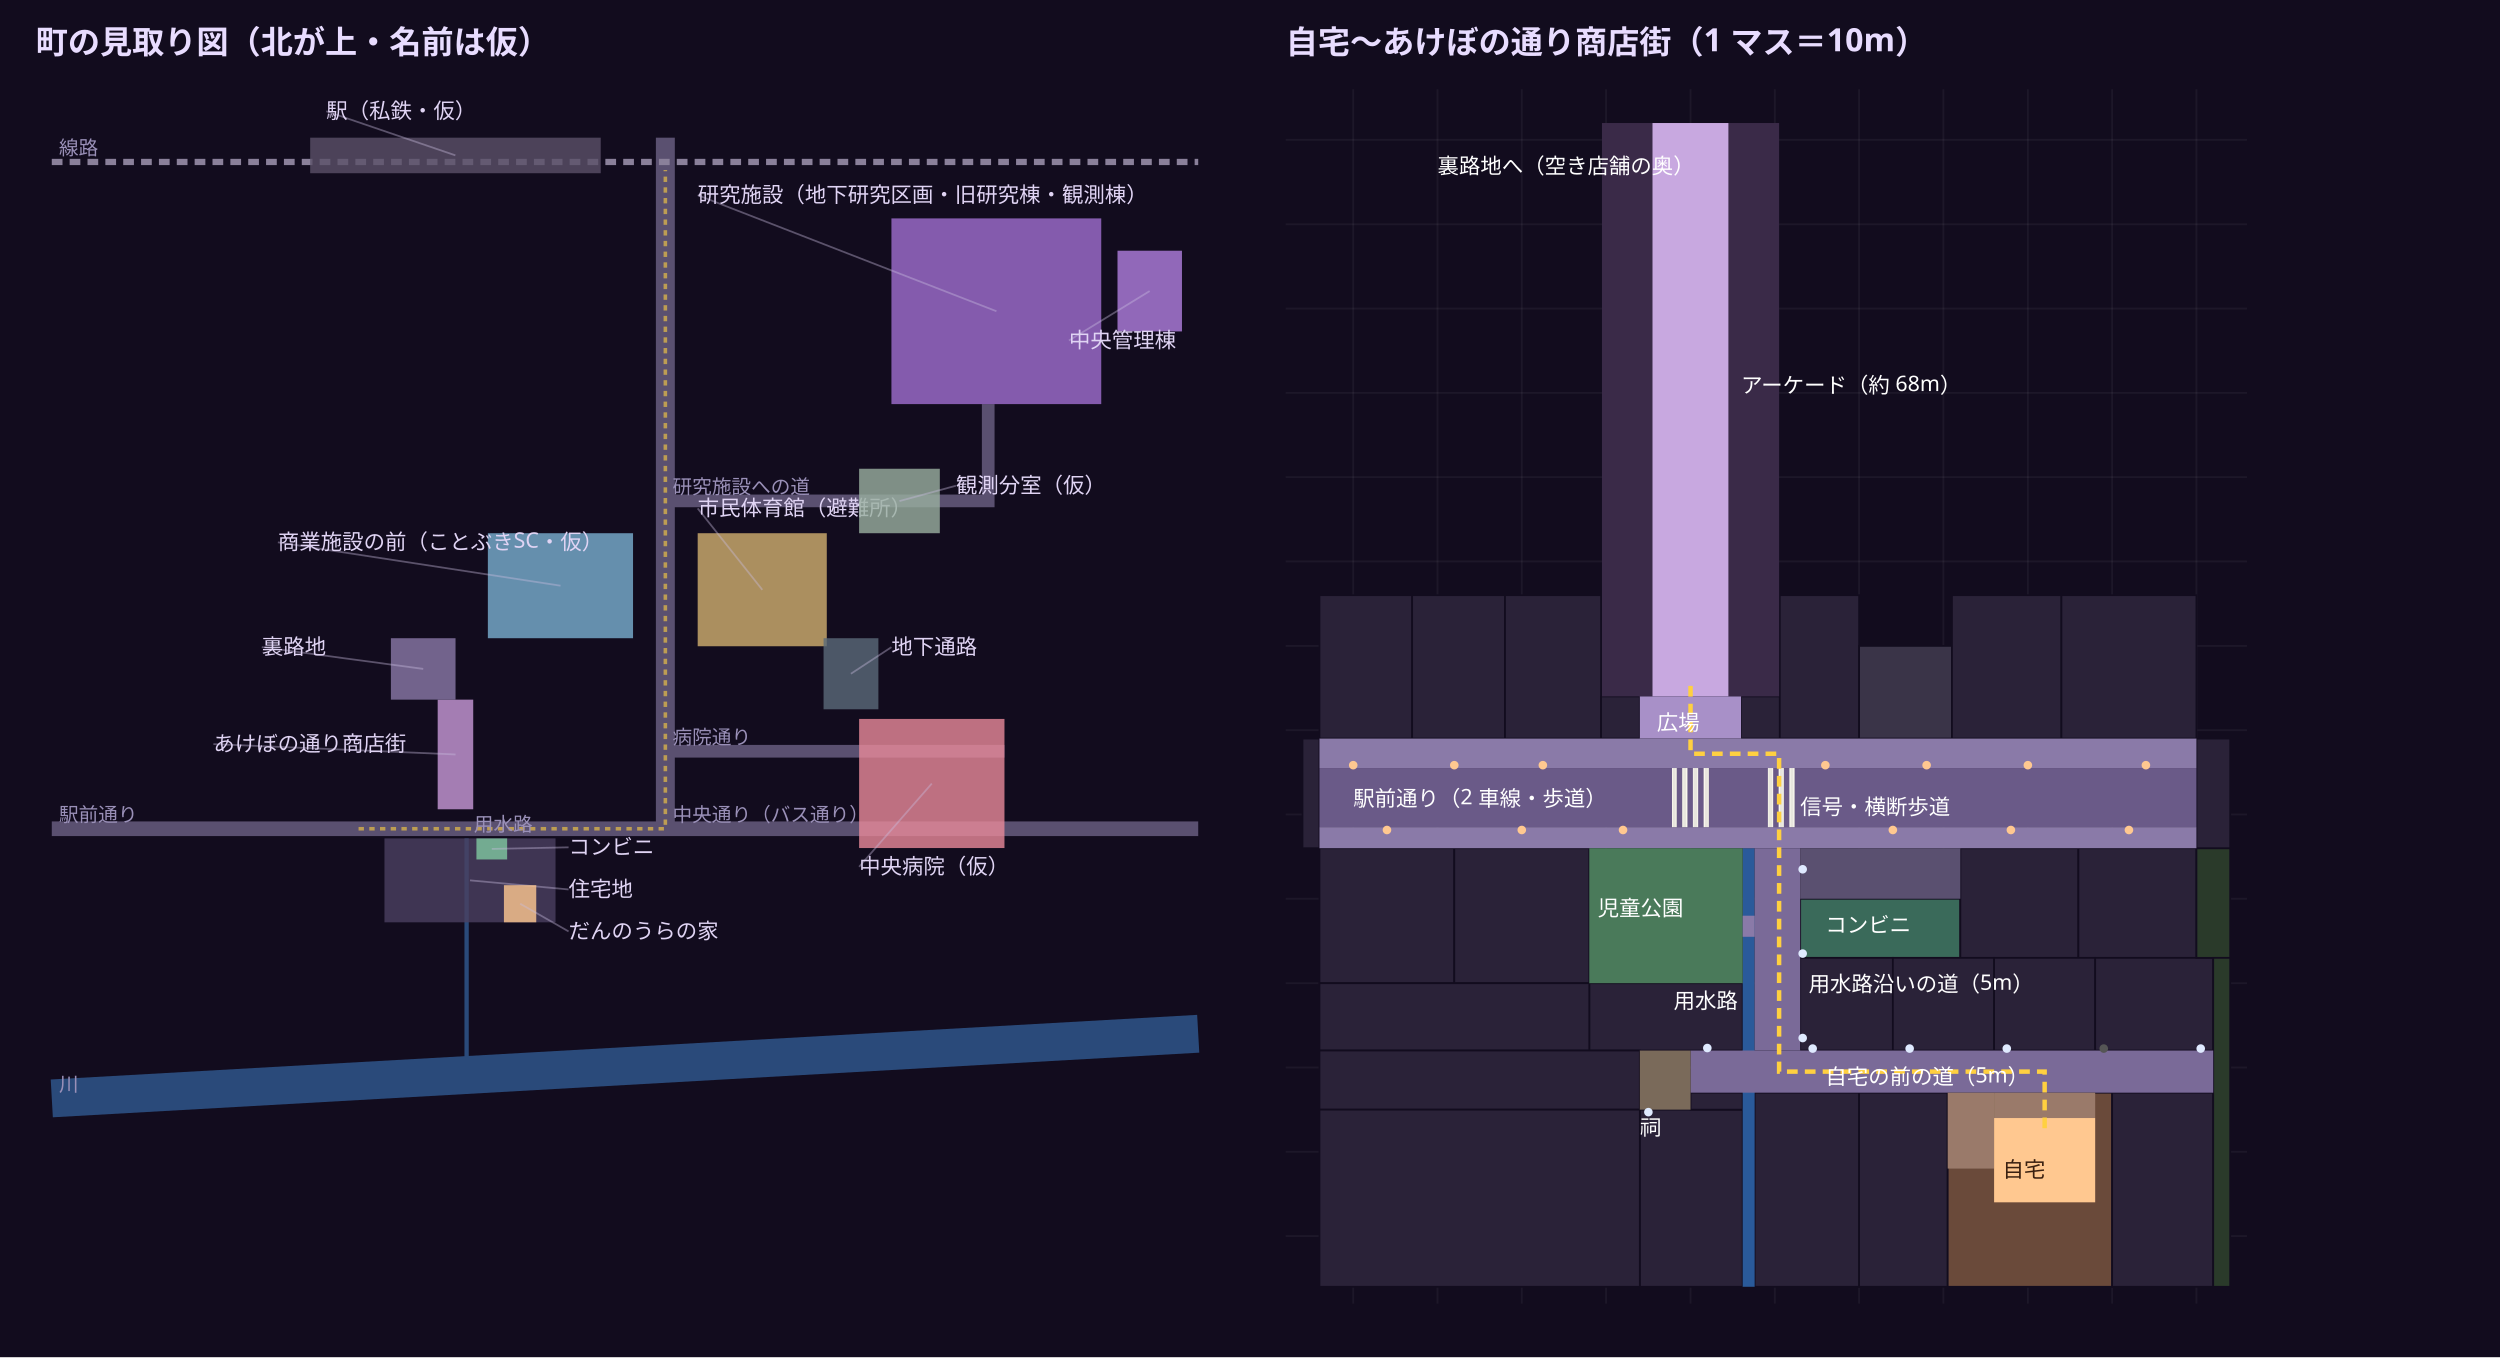
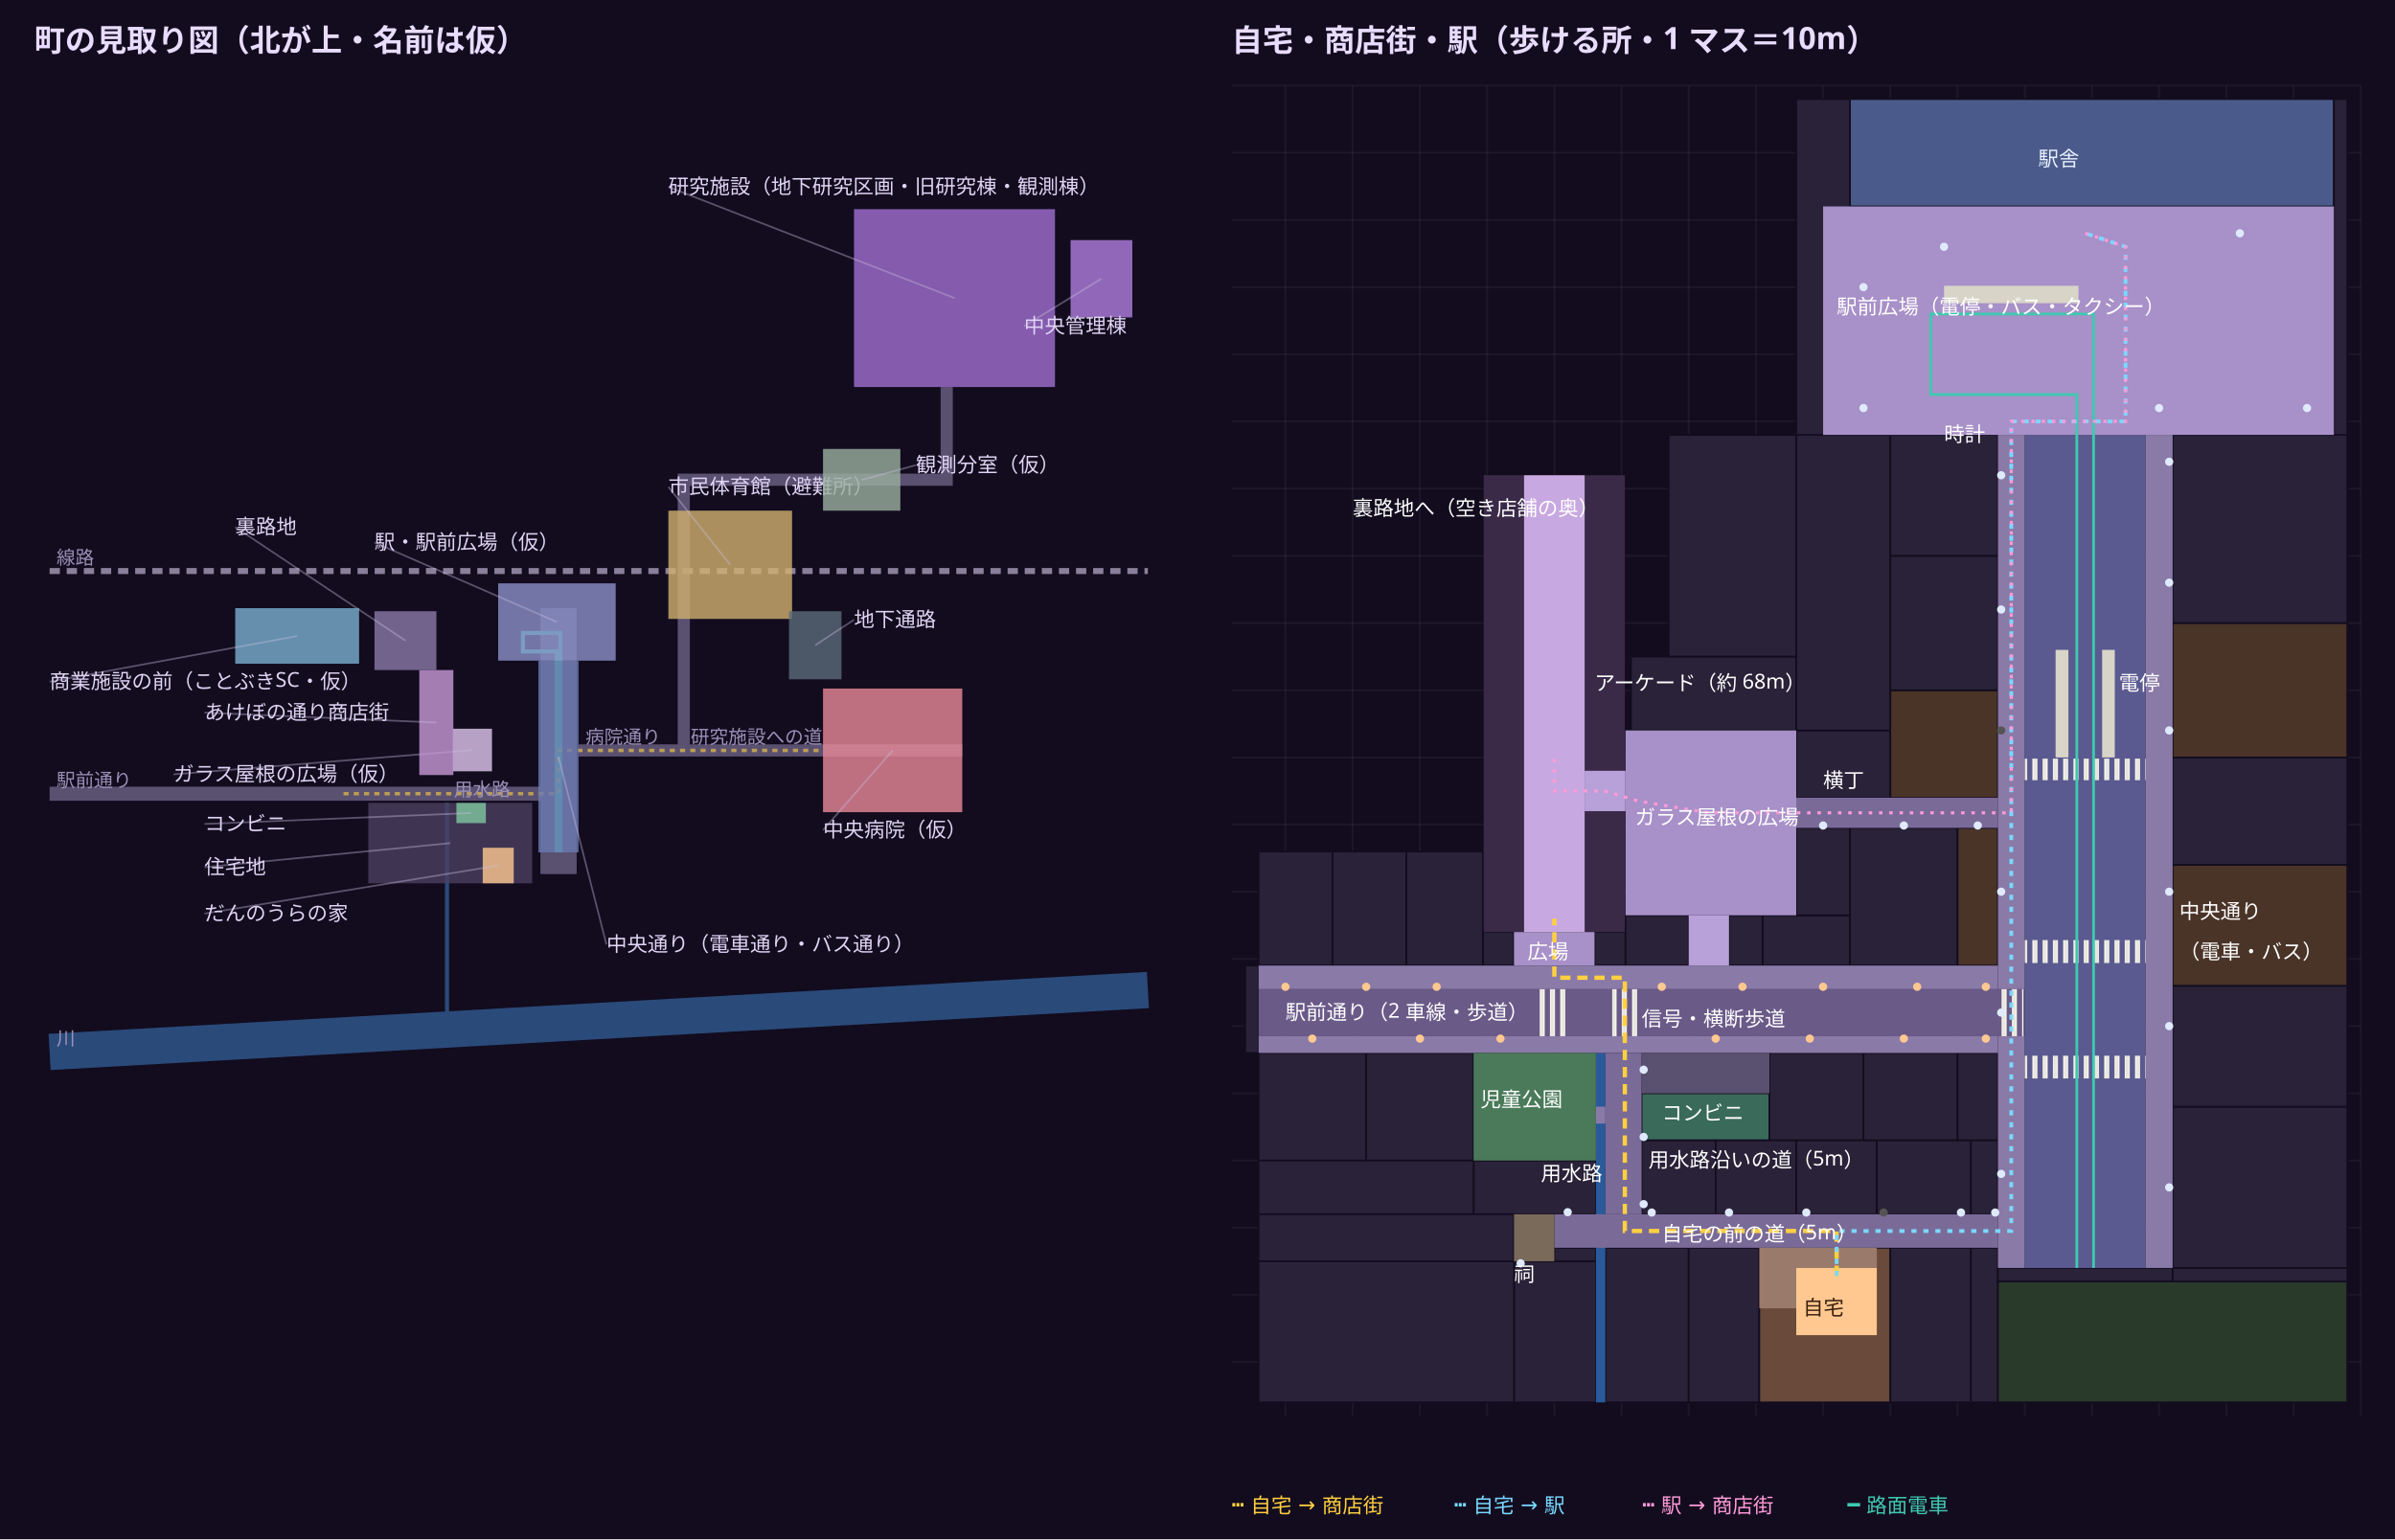
- <svg xmlns="http://www.w3.org/2000/svg" viewBox="0 0 1400 760" width="1400" height="760" font-family="sans-serif">
-   <rect width="1400" height="760" fill="#120c1e" />
+ <svg xmlns="http://www.w3.org/2000/svg" viewBox="0 0 1400 900" width="1400" height="900" font-family="sans-serif">
+   <rect width="1400" height="900" fill="#120c1e" />
  <text x="20" y="30" fill="#e8dcff" font-size="18" font-weight="bold">町の見取り図（北が上・名前は仮）</text>
-   <polyline points="29,464.1 671,464.1" fill="none" stroke="#5a5070" stroke-width="8.2" />
-   <polyline points="372.6,464.1 372.6,77.1" fill="none" stroke="#5a5070" stroke-width="10.6" />
-   <polyline points="372.6,420.7 562.5,420.7" fill="none" stroke="#5a5070" stroke-width="7.1" />
-   <polyline points="372.6,280.5 553.4,280.5 553.4,226.3" fill="none" stroke="#5a5070" stroke-width="7.1" />
-   <polyline points="29,90.7 671,90.7" fill="none" stroke="#8a809a" stroke-width="3.5" stroke-dasharray="6 4" />
+   <polyline points="29,464.1 318.4,464.1" fill="none" stroke="#5a5070" stroke-width="8.2" />
+   <polyline points="326.5,511.1 326.5,355.6" fill="none" stroke="#5a5070" stroke-width="21.2" />
+   <polyline points="338.2,438.8 562.5,438.8" fill="none" stroke="#5a5070" stroke-width="7.1" />
+   <polyline points="399.7,438.8 399.7,280.5 553.4,280.5 553.4,226.3" fill="none" stroke="#5a5070" stroke-width="7.1" />
+   <polyline points="29,333.9 671,333.9" fill="none" stroke="#8a809a" stroke-width="3.5" stroke-dasharray="6 4" />
+   <polyline points="327.6,498.4 327.6,370.1 305.7,370.1 305.7,380.9 325.4,380.9 325.4,498.4" fill="none" stroke="#40c8b0" stroke-width="2.4" />
  <polyline points="261.3,469.5 261.3,601.5" fill="none" stroke="#2a4a7a" stroke-width="2.4" />
  <polyline points="29,615.1 671,578.9" fill="none" stroke="#2a4a7a" stroke-width="21.2" />
-   <polyline points="200.8,464.1 372.6,464.1 372.6,420.7 372.6,330.3 372.6,280.5 372.6,95.2" fill="none" stroke="#ffd040" stroke-opacity=".6" stroke-width="2" stroke-dasharray="3 3" />
-   <rect x="173.7" y="77.1" width="162.7" height="19.9" fill="#5a5068" fill-opacity=".8" />
-   <line x1="255.0" y1="87.0" x2="182.7" y2="62.3" stroke="#c8bce0" stroke-opacity=".4" />
-   <text x="182.7" y="66.3" fill="#e0d4f4" font-size="12">駅（私鉄・仮）</text>
+   <polyline points="200.8,464.1 326.5,464.1 326.5,438.8 399.7,438.8 481.1,438.8" fill="none" stroke="#ffd040" stroke-opacity=".6" stroke-width="2" stroke-dasharray="3 3" />
+   <rect x="291.2" y="341.1" width="68.7" height="45.2" fill="#8a90c8" fill-opacity=".8" />
+   <line x1="325.5" y1="363.7" x2="218.9" y2="317.2" stroke="#c8bce0" stroke-opacity=".4" />
+   <text x="218.9" y="321.2" fill="#e0d4f4" font-size="12">駅・駅前広場（仮）</text>
+   <rect x="314.7" y="386.3" width="23.5" height="112.1" fill="#6a7ab0" fill-opacity=".8" />
+   <line x1="326.4" y1="442.4" x2="354.5" y2="552.3" stroke="#c8bce0" stroke-opacity=".4" />
+   <text x="354.5" y="556.3" fill="#e0d4f4" font-size="12">中央通り（電車通り・バス通り）</text>
+   <rect x="264.7" y="426.1" width="22.9" height="24.9" fill="#e0c8f0" fill-opacity=".8" />
+   <line x1="276.1" y1="438.6" x2="101.4" y2="452.8" stroke="#c8bce0" stroke-opacity=".4" />
+   <text x="101.4" y="456.8" fill="#e0d4f4" font-size="12">ガラス屋根の広場（仮）</text>
  <rect x="245.1" y="391.8" width="19.9" height="61.4" fill="#c89ad8" fill-opacity=".8" />
  <line x1="255.1" y1="422.5" x2="119.5" y2="416.7" stroke="#c8bce0" stroke-opacity=".4" />
  <text x="119.5" y="420.7" fill="#e0d4f4" font-size="12">あけぼの通り商店街</text>
  <rect x="218.9" y="357.4" width="36.2" height="34.4" fill="#8a7aa8" fill-opacity=".8" />
-   <line x1="237.0" y1="374.6" x2="146.6" y2="362.4" stroke="#c8bce0" stroke-opacity=".4" />
-   <text x="146.6" y="366.4" fill="#e0d4f4" font-size="12">裏路地</text>
-   <rect x="273.2" y="298.6" width="81.3" height="58.8" fill="#7ab0d0" fill-opacity=".8" />
-   <line x1="313.9" y1="328.0" x2="155.6" y2="303.7" stroke="#c8bce0" stroke-opacity=".4" />
-   <text x="155.6" y="307.7" fill="#e0d4f4" font-size="12">商業施設の前（ことぶきSC・仮）</text>
+   <line x1="237.0" y1="374.6" x2="137.5" y2="308.2" stroke="#c8bce0" stroke-opacity=".4" />
+   <text x="137.5" y="312.2" fill="#e0d4f4" font-size="12">裏路地</text>
+   <rect x="137.5" y="355.6" width="72.4" height="32.5" fill="#7ab0d0" fill-opacity=".8" />
+   <line x1="173.7" y1="371.9" x2="29" y2="398.6" stroke="#c8bce0" stroke-opacity=".4" />
+   <text x="29" y="402.6" fill="#e0d4f4" font-size="12">商業施設の前（ことぶきSC・仮）</text>
  <rect x="390.7" y="298.6" width="72.3" height="63.3" fill="#d0b070" fill-opacity=".8" />
  <line x1="426.9" y1="330.3" x2="390.7" y2="284.7" stroke="#c8bce0" stroke-opacity=".4" />
  <text x="390.7" y="288.7" fill="#e0d4f4" font-size="12">市民体育館（避難所）</text>
  <rect x="461.2" y="357.4" width="30.7" height="39.8" fill="#5a6a7a" fill-opacity=".8" />
  <line x1="476.5" y1="377.3" x2="499.2" y2="362.4" stroke="#c8bce0" stroke-opacity=".4" />
  <text x="499.2" y="366.4" fill="#e0d4f4" font-size="12">地下通路</text>
  <rect x="481.1" y="402.6" width="81.4" height="72.3" fill="#e88a9a" fill-opacity=".8" />
  <line x1="521.8" y1="438.8" x2="481.1" y2="485.4" stroke="#c8bce0" stroke-opacity=".4" />
  <text x="481.1" y="489.4" fill="#e0d4f4" font-size="12">中央病院（仮）</text>
  <rect x="481.1" y="262.5" width="45.2" height="36.1" fill="#9ab0a0" fill-opacity=".8" />
  <line x1="503.7" y1="280.6" x2="535.3" y2="272" stroke="#c8bce0" stroke-opacity=".4" />
  <text x="535.3" y="276" fill="#e0d4f4" font-size="12">観測分室（仮）</text>
  <rect x="499.2" y="122.3" width="117.5" height="104.0" fill="#a070d0" fill-opacity=".8" />
  <line x1="558.0" y1="174.3" x2="390.7" y2="109.3" stroke="#c8bce0" stroke-opacity=".4" />
  <text x="390.7" y="113.3" fill="#e0d4f4" font-size="12">研究施設（地下研究区画・旧研究棟・観測棟）</text>
  <rect x="625.8" y="140.4" width="36.1" height="45.2" fill="#b080e0" fill-opacity=".8" />
  <line x1="643.8" y1="163.0" x2="598.6" y2="190.7" stroke="#c8bce0" stroke-opacity=".4" />
  <text x="598.6" y="194.7" fill="#e0d4f4" font-size="12">中央管理棟</text>
  <rect x="215.3" y="469.5" width="95.8" height="47.0" fill="#4a4060" fill-opacity=".8" />
-   <line x1="263.2" y1="493.0" x2="318.4" y2="498.1" stroke="#c8bce0" stroke-opacity=".4" />
-   <text x="318.4" y="502.1" fill="#e0d4f4" font-size="12">住宅地</text>
+   <line x1="263.2" y1="493.0" x2="119.5" y2="507.1" stroke="#c8bce0" stroke-opacity=".4" />
+   <text x="119.5" y="511.1" fill="#e0d4f4" font-size="12">住宅地</text>
  <rect x="266.8" y="469.5" width="17.2" height="11.8" fill="#80c8a0" fill-opacity=".8" />
-   <line x1="275.4" y1="475.4" x2="318.4" y2="474.5" stroke="#c8bce0" stroke-opacity=".4" />
-   <text x="318.4" y="478.5" fill="#e0d4f4" font-size="12">コンビニ</text>
+   <line x1="275.4" y1="475.4" x2="119.5" y2="481.8" stroke="#c8bce0" stroke-opacity=".4" />
+   <text x="119.5" y="485.8" fill="#e0d4f4" font-size="12">コンビニ</text>
  <rect x="282.2" y="495.7" width="18.1" height="20.8" fill="#ffc890" fill-opacity=".8" />
-   <line x1="291.3" y1="506.1" x2="318.4" y2="521.6" stroke="#c8bce0" stroke-opacity=".4" />
-   <text x="318.4" y="525.6" fill="#e0d4f4" font-size="12">だんのうらの家</text>
+   <line x1="291.3" y1="506.1" x2="119.5" y2="534.2" stroke="#c8bce0" stroke-opacity=".4" />
+   <text x="119.5" y="538.2" fill="#e0d4f4" font-size="12">だんのうらの家</text>
  <text x="33" y="460.1" fill="#9a90b8" font-size="11">駅前通り</text>
-   <text x="376.6" y="460.1" fill="#9a90b8" font-size="11">中央通り（バス通り）</text>
-   <text x="376.6" y="416.7" fill="#9a90b8" font-size="11">病院通り</text>
-   <text x="376.6" y="276.5" fill="#9a90b8" font-size="11">研究施設への道</text>
-   <text x="33" y="86.7" fill="#9a90b8" font-size="11">線路</text>
+   <text x="342.2" y="434.8" fill="#9a90b8" font-size="11">病院通り</text>
+   <text x="403.7" y="434.8" fill="#9a90b8" font-size="11">研究施設への道</text>
+   <text x="33" y="329.9" fill="#9a90b8" font-size="11">線路</text>
  <text x="265.3" y="465.5" fill="#9a90b8" font-size="11">用水路</text>
  <text x="33" y="611.1" fill="#9a90b8" font-size="11">川</text>
-   <text x="720" y="30" fill="#e8dcff" font-size="18" font-weight="bold">自宅〜あけぼの通り商店街（1 マス＝10m）</text>
-   <line x1="757.8" y1="50" x2="757.8" y2="730" stroke="#ffffff" stroke-opacity=".05" />
-   <line x1="805" y1="50" x2="805" y2="730" stroke="#ffffff" stroke-opacity=".05" />
-   <line x1="852.2" y1="50" x2="852.2" y2="730" stroke="#ffffff" stroke-opacity=".05" />
-   <line x1="899.4" y1="50" x2="899.4" y2="730" stroke="#ffffff" stroke-opacity=".05" />
-   <line x1="946.7" y1="50" x2="946.7" y2="730" stroke="#ffffff" stroke-opacity=".05" />
-   <line x1="993.9" y1="50" x2="993.9" y2="730" stroke="#ffffff" stroke-opacity=".05" />
-   <line x1="1041.1" y1="50" x2="1041.1" y2="730" stroke="#ffffff" stroke-opacity=".05" />
-   <line x1="1088.3" y1="50" x2="1088.3" y2="730" stroke="#ffffff" stroke-opacity=".05" />
-   <line x1="1135.6" y1="50" x2="1135.6" y2="730" stroke="#ffffff" stroke-opacity=".05" />
-   <line x1="1182.8" y1="50" x2="1182.8" y2="730" stroke="#ffffff" stroke-opacity=".05" />
-   <line x1="1230" y1="50" x2="1230" y2="730" stroke="#ffffff" stroke-opacity=".05" />
-   <line x1="720" y1="78.3" x2="1258.3" y2="78.3" stroke="#ffffff" stroke-opacity=".05" />
-   <line x1="720" y1="125.6" x2="1258.3" y2="125.6" stroke="#ffffff" stroke-opacity=".05" />
-   <line x1="720" y1="172.8" x2="1258.3" y2="172.8" stroke="#ffffff" stroke-opacity=".05" />
-   <line x1="720" y1="220" x2="1258.3" y2="220" stroke="#ffffff" stroke-opacity=".05" />
-   <line x1="720" y1="267.2" x2="1258.3" y2="267.2" stroke="#ffffff" stroke-opacity=".05" />
-   <line x1="720" y1="314.4" x2="1258.3" y2="314.4" stroke="#ffffff" stroke-opacity=".05" />
-   <line x1="720" y1="361.7" x2="1258.3" y2="361.7" stroke="#ffffff" stroke-opacity=".05" />
-   <line x1="720" y1="408.9" x2="1258.3" y2="408.9" stroke="#ffffff" stroke-opacity=".05" />
-   <line x1="720" y1="456.1" x2="1258.3" y2="456.1" stroke="#ffffff" stroke-opacity=".05" />
-   <line x1="720" y1="503.3" x2="1258.3" y2="503.3" stroke="#ffffff" stroke-opacity=".05" />
-   <line x1="720" y1="550.6" x2="1258.3" y2="550.6" stroke="#ffffff" stroke-opacity=".05" />
-   <line x1="720" y1="597.8" x2="1258.3" y2="597.8" stroke="#ffffff" stroke-opacity=".05" />
-   <line x1="720" y1="645" x2="1258.3" y2="645" stroke="#ffffff" stroke-opacity=".05" />
-   <line x1="720" y1="692.2" x2="1258.3" y2="692.2" stroke="#ffffff" stroke-opacity=".05" />
-   <rect x="738.9" y="333.3" width="51.9" height="80.3" fill="#2a2238" stroke="#120c1e" stroke-width="1" />
-   <rect x="790.8" y="333.3" width="52.0" height="80.3" fill="#2a2238" stroke="#120c1e" stroke-width="1" />
-   <rect x="842.8" y="333.3" width="53.8" height="80.3" fill="#2a2238" stroke="#120c1e" stroke-width="1" />
-   <rect x="896.6" y="390" width="21.7" height="23.6" fill="#2a2238" stroke="#120c1e" stroke-width="1" />
-   <rect x="975" y="390" width="21.7" height="23.6" fill="#2a2238" stroke="#120c1e" stroke-width="1" />
-   <rect x="996.7" y="333.3" width="44.4" height="80.3" fill="#2a2238" stroke="#120c1e" stroke-width="1" />
-   <rect x="1041.1" y="361.7" width="52.0" height="51.9" fill="#3a3448" stroke="#120c1e" stroke-width="1" />
-   <rect x="1093.1" y="333.3" width="61.3" height="80.3" fill="#2a2238" stroke="#120c1e" stroke-width="1" />
-   <rect x="1154.4" y="333.3" width="75.6" height="80.3" fill="#2a2238" stroke="#120c1e" stroke-width="1" />
-   <rect x="738.9" y="475" width="75.5" height="75.6" fill="#2a2238" stroke="#120c1e" stroke-width="1" />
-   <rect x="814.4" y="475" width="75.6" height="75.6" fill="#2a2238" stroke="#120c1e" stroke-width="1" />
-   <rect x="1008.1" y="503.3" width="89.7" height="33.1" fill="#3a6a5a" stroke="#120c1e" stroke-width="1" />
-   <rect x="1097.8" y="475" width="66.1" height="61.4" fill="#2a2238" stroke="#120c1e" stroke-width="1" />
-   <rect x="1163.9" y="475" width="66.1" height="61.4" fill="#2a2238" stroke="#120c1e" stroke-width="1" />
-   <rect x="1008.1" y="536.4" width="51.9" height="51.9" fill="#2a2238" stroke="#120c1e" stroke-width="1" />
-   <rect x="1060" y="536.4" width="56.7" height="51.9" fill="#2a2238" stroke="#120c1e" stroke-width="1" />
-   <rect x="1116.7" y="536.4" width="56.6" height="51.9" fill="#2a2238" stroke="#120c1e" stroke-width="1" />
-   <rect x="1173.3" y="536.4" width="66.1" height="51.9" fill="#2a2238" stroke="#120c1e" stroke-width="1" />
-   <rect x="982.6" y="611.9" width="58.5" height="108.7" fill="#2a2238" stroke="#120c1e" stroke-width="1" />
-   <rect x="1041.1" y="611.9" width="49.6" height="108.7" fill="#2a2238" stroke="#120c1e" stroke-width="1" />
-   <rect x="1090.7" y="611.9" width="92.1" height="108.7" fill="#6a4a3a" stroke="#120c1e" stroke-width="1" />
-   <rect x="1182.8" y="611.9" width="56.6" height="108.7" fill="#2a2238" stroke="#120c1e" stroke-width="1" />
-   <rect x="890" y="550.6" width="85.9" height="37.7" fill="#2a2238" stroke="#120c1e" stroke-width="1" />
-   <rect x="918.3" y="621.4" width="57.6" height="99.2" fill="#2a2238" stroke="#120c1e" stroke-width="1" />
-   <rect x="738.9" y="550.6" width="151.1" height="37.7" fill="#2a2238" stroke="#120c1e" stroke-width="1" />
-   <rect x="738.9" y="588.3" width="179.4" height="33.1" fill="#2a2238" stroke="#120c1e" stroke-width="1" />
-   <rect x="738.9" y="621.4" width="179.4" height="99.2" fill="#2a2238" stroke="#120c1e" stroke-width="1" />
-   <rect x="946.7" y="611.9" width="29.2" height="9.5" fill="#2a2238" stroke="#120c1e" stroke-width="1" />
-   <rect x="1230" y="475" width="18.9" height="61.4" fill="#2a3a2a" stroke="#120c1e" stroke-width="1" />
-   <rect x="1239.4" y="536.4" width="9.5" height="184.2" fill="#2a3a2a" stroke="#120c1e" stroke-width="1" />
-   <rect x="729.4" y="413.6" width="9.5" height="61.4" fill="#2a2238" stroke="#120c1e" stroke-width="1" />
-   <rect x="1230" y="413.6" width="18.9" height="61.4" fill="#2a2238" stroke="#120c1e" stroke-width="1" />
-   <rect x="897.1" y="68.9" width="99.2" height="321.1" fill="#3a2a48" />
-   <rect x="925.4" y="68.9" width="42.5" height="321.1" fill="#c8a8e0" />
-   <rect x="975.9" y="475" width="6.7" height="245.6" fill="#2a5a9a" />
-   <rect x="918.3" y="390" width="56.7" height="23.6" fill="#a890c8" />
-   <rect x="738.9" y="413.6" width="491.1" height="16.5" fill="#8a7aa8" />
-   <rect x="738.9" y="430.1" width="491.1" height="33.1" fill="#6a5a88" />
-   <rect x="738.9" y="463.2" width="491.1" height="11.8" fill="#8a7aa8" />
-   <rect x="982.6" y="475" width="25.5" height="113.3" fill="#7a6a98" />
-   <rect x="946.7" y="588.3" width="292.7" height="23.6" fill="#7a6a98" />
-   <rect x="918.3" y="588.3" width="28.4" height="33.1" fill="#7a6a5a" />
-   <rect x="1008.1" y="475" width="89.7" height="28.3" fill="#5a5070" />
-   <rect x="890" y="475" width="85.9" height="75.6" fill="#4a7a5a" />
-   <rect x="975.9" y="512.8" width="6.7" height="11.8" fill="#8a7aa8" />
-   <rect x="1116.7" y="611.9" width="56.6" height="14.2" fill="#9a7a6a" />
-   <rect x="1090.7" y="611.9" width="26.0" height="42.5" fill="#9a7a6a" />
-   <rect x="1116.7" y="626.1" width="56.6" height="47.2" fill="#ffc890" />
-   <rect x="987.3" y="430.1" width="17.9" height="33.1" fill="url(#zebra)" />
-   <rect x="936.3" y="430.1" width="20.8" height="33.1" fill="url(#zebra)" />
-   <circle cx="757.8" cy="428.5" r="2.4" fill="#ffc890" />
-   <circle cx="814.4" cy="428.5" r="2.4" fill="#ffc890" />
-   <circle cx="864" cy="428.5" r="2.4" fill="#ffc890" />
-   <circle cx="1022.2" cy="428.5" r="2.4" fill="#ffc890" />
-   <circle cx="1078.9" cy="428.5" r="2.4" fill="#ffc890" />
-   <circle cx="1135.6" cy="428.5" r="2.4" fill="#ffc890" />
-   <circle cx="1201.7" cy="428.5" r="2.4" fill="#ffc890" />
-   <circle cx="776.7" cy="464.8" r="2.4" fill="#ffc890" />
-   <circle cx="852.2" cy="464.8" r="2.4" fill="#ffc890" />
-   <circle cx="908.9" cy="464.8" r="2.4" fill="#ffc890" />
-   <circle cx="1060" cy="464.8" r="2.4" fill="#ffc890" />
-   <circle cx="1126.1" cy="464.8" r="2.4" fill="#ffc890" />
-   <circle cx="1192.2" cy="464.8" r="2.4" fill="#ffc890" />
-   <circle cx="1009.5" cy="486.8" r="2.4" fill="#dfeaff" />
-   <circle cx="1009.5" cy="534" r="2.4" fill="#dfeaff" />
-   <circle cx="1009.5" cy="581.3" r="2.4" fill="#dfeaff" />
-   <circle cx="1015.1" cy="587.2" r="2.4" fill="#dfeaff" />
-   <circle cx="1069.4" cy="587.2" r="2.4" fill="#dfeaff" />
-   <circle cx="1123.8" cy="587.2" r="2.4" fill="#dfeaff" />
-   <circle cx="1178.1" cy="587.2" r="2.4" fill="#555" />
-   <circle cx="1232.4" cy="587.2" r="2.4" fill="#dfeaff" />
-   <circle cx="956.1" cy="586.9" r="2.4" fill="#dfeaff" />
-   <circle cx="923.1" cy="622.8" r="2.4" fill="#dfeaff" />
-   <polyline points="1145,631.8 1145,619.5 1145,600.1 996.3,600.1 996.3,469.3 996.3,422.1 946.7,422.1 946.7,380.6" fill="none" stroke="#ffd040" stroke-width="2.5" stroke-dasharray="6 4" />
-   <text x="975" y="220" fill="#ffffff" font-size="12">アーケード（約 68m）</text>
-   <text x="927.8" y="408.9" fill="#ffffff" font-size="12">広場</text>
-   <text x="757.8" y="451.4" fill="#ffffff" font-size="12">駅前通り（2 車線・歩道）</text>
-   <text x="1008.1" y="456.1" fill="#ffffff" font-size="12">信号・横断歩道</text>
-   <text x="1022.2" y="522.2" fill="#ffffff" font-size="12">コンビニ</text>
-   <text x="894.7" y="512.8" fill="#ffffff" font-size="12">児童公園</text>
-   <text x="937.2" y="564.7" fill="#ffffff" font-size="12">用水路</text>
-   <text x="918.3" y="635.6" fill="#ffffff" font-size="12">祠</text>
-   <text x="1121.4" y="659.2" fill="#3a2010" font-size="12">自宅</text>
-   <text x="1022.2" y="607.2" fill="#ffffff" font-size="12">自宅の前の道（5m）</text>
-   <text x="1012.8" y="555.3" fill="#ffffff" font-size="12">用水路沿いの道（5m）</text>
-   <text x="805" y="97.2" fill="#ffffff" font-size="12">裏路地へ（空き店舗の奥）</text>
+   <text x="720" y="30" fill="#e8dcff" font-size="18" font-weight="bold">自宅・商店街・駅（歩ける所・1 マス＝10m）</text>
+   <line x1="751.4" y1="50" x2="751.4" y2="827.9" stroke="#ffffff" stroke-opacity=".05" />
+   <line x1="790.7" y1="50" x2="790.7" y2="827.9" stroke="#ffffff" stroke-opacity=".05" />
+   <line x1="830" y1="50" x2="830" y2="827.9" stroke="#ffffff" stroke-opacity=".05" />
+   <line x1="869.3" y1="50" x2="869.3" y2="827.9" stroke="#ffffff" stroke-opacity=".05" />
+   <line x1="908.6" y1="50" x2="908.6" y2="827.9" stroke="#ffffff" stroke-opacity=".05" />
+   <line x1="947.9" y1="50" x2="947.9" y2="827.9" stroke="#ffffff" stroke-opacity=".05" />
+   <line x1="987.1" y1="50" x2="987.1" y2="827.9" stroke="#ffffff" stroke-opacity=".05" />
+   <line x1="1026.4" y1="50" x2="1026.4" y2="827.9" stroke="#ffffff" stroke-opacity=".05" />
+   <line x1="1065.7" y1="50" x2="1065.7" y2="827.9" stroke="#ffffff" stroke-opacity=".05" />
+   <line x1="1105" y1="50" x2="1105" y2="827.9" stroke="#ffffff" stroke-opacity=".05" />
+   <line x1="1144.3" y1="50" x2="1144.3" y2="827.9" stroke="#ffffff" stroke-opacity=".05" />
+   <line x1="1183.6" y1="50" x2="1183.6" y2="827.9" stroke="#ffffff" stroke-opacity=".05" />
+   <line x1="1222.9" y1="50" x2="1222.9" y2="827.9" stroke="#ffffff" stroke-opacity=".05" />
+   <line x1="1262.1" y1="50" x2="1262.1" y2="827.9" stroke="#ffffff" stroke-opacity=".05" />
+   <line x1="1301.4" y1="50" x2="1301.4" y2="827.9" stroke="#ffffff" stroke-opacity=".05" />
+   <line x1="1340.7" y1="50" x2="1340.7" y2="827.9" stroke="#ffffff" stroke-opacity=".05" />
+   <line x1="1380" y1="50" x2="1380" y2="827.9" stroke="#ffffff" stroke-opacity=".05" />
+   <line x1="720" y1="50" x2="1380" y2="50" stroke="#ffffff" stroke-opacity=".05" />
+   <line x1="720" y1="89.3" x2="1380" y2="89.3" stroke="#ffffff" stroke-opacity=".05" />
+   <line x1="720" y1="128.6" x2="1380" y2="128.6" stroke="#ffffff" stroke-opacity=".05" />
+   <line x1="720" y1="167.9" x2="1380" y2="167.9" stroke="#ffffff" stroke-opacity=".05" />
+   <line x1="720" y1="207.1" x2="1380" y2="207.1" stroke="#ffffff" stroke-opacity=".05" />
+   <line x1="720" y1="246.4" x2="1380" y2="246.4" stroke="#ffffff" stroke-opacity=".05" />
+   <line x1="720" y1="285.7" x2="1380" y2="285.7" stroke="#ffffff" stroke-opacity=".05" />
+   <line x1="720" y1="325" x2="1380" y2="325" stroke="#ffffff" stroke-opacity=".05" />
+   <line x1="720" y1="364.3" x2="1380" y2="364.3" stroke="#ffffff" stroke-opacity=".05" />
+   <line x1="720" y1="403.6" x2="1380" y2="403.6" stroke="#ffffff" stroke-opacity=".05" />
+   <line x1="720" y1="442.9" x2="1380" y2="442.9" stroke="#ffffff" stroke-opacity=".05" />
+   <line x1="720" y1="482.1" x2="1380" y2="482.1" stroke="#ffffff" stroke-opacity=".05" />
+   <line x1="720" y1="521.4" x2="1380" y2="521.4" stroke="#ffffff" stroke-opacity=".05" />
+   <line x1="720" y1="560.7" x2="1380" y2="560.7" stroke="#ffffff" stroke-opacity=".05" />
+   <line x1="720" y1="600" x2="1380" y2="600" stroke="#ffffff" stroke-opacity=".05" />
+   <line x1="720" y1="639.3" x2="1380" y2="639.3" stroke="#ffffff" stroke-opacity=".05" />
+   <line x1="720" y1="678.6" x2="1380" y2="678.6" stroke="#ffffff" stroke-opacity=".05" />
+   <line x1="720" y1="717.9" x2="1380" y2="717.9" stroke="#ffffff" stroke-opacity=".05" />
+   <line x1="720" y1="757.1" x2="1380" y2="757.1" stroke="#ffffff" stroke-opacity=".05" />
+   <line x1="720" y1="796.4" x2="1380" y2="796.4" stroke="#ffffff" stroke-opacity=".05" />
+   <rect x="735.7" y="497.9" width="43.2" height="66.7" fill="#2a2238" stroke="#120c1e" stroke-width="1" />
+   <rect x="778.9" y="497.9" width="43.2" height="66.7" fill="#2a2238" stroke="#120c1e" stroke-width="1" />
+   <rect x="822.1" y="497.9" width="44.8" height="66.7" fill="#2a2238" stroke="#120c1e" stroke-width="1" />
+   <rect x="866.9" y="545" width="18.1" height="19.6" fill="#2a2238" stroke="#120c1e" stroke-width="1" />
+   <rect x="932.1" y="545" width="18.1" height="19.6" fill="#2a2238" stroke="#120c1e" stroke-width="1" />
+   <rect x="950.2" y="535.2" width="36.9" height="29.4" fill="#2a2238" stroke="#120c1e" stroke-width="1" />
+   <rect x="1010.7" y="535.2" width="19.7" height="29.4" fill="#2a2238" stroke="#120c1e" stroke-width="1" />
+   <rect x="1030.4" y="535.2" width="51.0" height="29.4" fill="#2a2238" stroke="#120c1e" stroke-width="1" />
+   <rect x="1050" y="484.1" width="31.4" height="51.1" fill="#2a2238" stroke="#120c1e" stroke-width="1" />
+   <rect x="1081.4" y="484.1" width="62.9" height="80.5" fill="#2a2238" stroke="#120c1e" stroke-width="1" />
+   <rect x="1144.3" y="484.1" width="23.6" height="80.5" fill="#4a3428" stroke="#120c1e" stroke-width="1" />
+   <rect x="953.4" y="383.9" width="96.6" height="43.2" fill="#2a2238" stroke="#120c1e" stroke-width="1" />
+   <rect x="1050" y="427.1" width="55.0" height="39.3" fill="#2a2238" stroke="#120c1e" stroke-width="1" />
+   <rect x="1050" y="254.3" width="55.0" height="172.8" fill="#2a2238" stroke="#120c1e" stroke-width="1" />
+   <rect x="975.4" y="254.3" width="74.6" height="129.6" fill="#2a2238" stroke="#120c1e" stroke-width="1" />
+   <rect x="1105" y="403.6" width="62.9" height="62.8" fill="#4a3428" stroke="#120c1e" stroke-width="1" />
+   <rect x="1105" y="325" width="62.9" height="78.6" fill="#2a2238" stroke="#120c1e" stroke-width="1" />
+   <rect x="1105" y="254.3" width="62.9" height="70.7" fill="#2a2238" stroke="#120c1e" stroke-width="1" />
+   <rect x="1270" y="647.1" width="102.1" height="94.3" fill="#2a2238" stroke="#120c1e" stroke-width="1" />
+   <rect x="1270" y="576.4" width="102.1" height="70.7" fill="#2a2238" stroke="#120c1e" stroke-width="1" />
+   <rect x="1270" y="505.7" width="102.1" height="70.7" fill="#4a3428" stroke="#120c1e" stroke-width="1" />
+   <rect x="1270" y="442.9" width="102.1" height="62.8" fill="#2a2238" stroke="#120c1e" stroke-width="1" />
+   <rect x="1270" y="364.3" width="102.1" height="78.6" fill="#4a3428" stroke="#120c1e" stroke-width="1" />
+   <rect x="1270" y="254.3" width="102.1" height="110.0" fill="#2a2238" stroke="#120c1e" stroke-width="1" />
+   <rect x="1081.4" y="57.9" width="282.9" height="62.8" fill="#4a5a8a" stroke="#120c1e" stroke-width="1" />
+   <rect x="1050" y="57.9" width="31.4" height="196.4" fill="#2a2238" stroke="#120c1e" stroke-width="1" />
+   <rect x="1364.3" y="57.9" width="7.8" height="196.4" fill="#2a2238" stroke="#120c1e" stroke-width="1" />
+   <rect x="735.7" y="615.7" width="62.9" height="62.9" fill="#2a2238" stroke="#120c1e" stroke-width="1" />
+   <rect x="798.6" y="615.7" width="62.8" height="62.9" fill="#2a2238" stroke="#120c1e" stroke-width="1" />
+   <rect x="959.6" y="639.3" width="74.7" height="27.5" fill="#3a6a5a" stroke="#120c1e" stroke-width="1" />
+   <rect x="1034.3" y="615.7" width="55.0" height="51.1" fill="#2a2238" stroke="#120c1e" stroke-width="1" />
+   <rect x="1089.3" y="615.7" width="55.0" height="51.1" fill="#2a2238" stroke="#120c1e" stroke-width="1" />
+   <rect x="1144.3" y="615.7" width="23.6" height="51.1" fill="#2a2238" stroke="#120c1e" stroke-width="1" />
+   <rect x="959.6" y="666.8" width="43.3" height="43.2" fill="#2a2238" stroke="#120c1e" stroke-width="1" />
+   <rect x="1002.9" y="666.8" width="47.1" height="43.2" fill="#2a2238" stroke="#120c1e" stroke-width="1" />
+   <rect x="1050" y="666.8" width="47.1" height="43.2" fill="#2a2238" stroke="#120c1e" stroke-width="1" />
+   <rect x="1097.1" y="666.8" width="55.0" height="43.2" fill="#2a2238" stroke="#120c1e" stroke-width="1" />
+   <rect x="938.4" y="729.6" width="48.7" height="90.4" fill="#2a2238" stroke="#120c1e" stroke-width="1" />
+   <rect x="987.1" y="729.6" width="41.3" height="90.4" fill="#2a2238" stroke="#120c1e" stroke-width="1" />
+   <rect x="1028.4" y="729.6" width="76.6" height="90.4" fill="#6a4a3a" stroke="#120c1e" stroke-width="1" />
+   <rect x="1105" y="729.6" width="47.1" height="90.4" fill="#2a2238" stroke="#120c1e" stroke-width="1" />
+   <rect x="861.4" y="678.6" width="71.5" height="31.4" fill="#2a2238" stroke="#120c1e" stroke-width="1" />
+   <rect x="885" y="737.5" width="47.9" height="82.5" fill="#2a2238" stroke="#120c1e" stroke-width="1" />
+   <rect x="735.7" y="678.6" width="125.7" height="31.4" fill="#2a2238" stroke="#120c1e" stroke-width="1" />
+   <rect x="735.7" y="710" width="149.3" height="27.5" fill="#2a2238" stroke="#120c1e" stroke-width="1" />
+   <rect x="735.7" y="737.5" width="149.3" height="82.5" fill="#2a2238" stroke="#120c1e" stroke-width="1" />
+   <rect x="908.6" y="729.6" width="24.3" height="7.9" fill="#2a2238" stroke="#120c1e" stroke-width="1" />
+   <rect x="1152.1" y="666.8" width="15.8" height="43.2" fill="#2a2238" stroke="#120c1e" stroke-width="1" />
+   <rect x="1152.1" y="729.6" width="15.8" height="90.4" fill="#2a2238" stroke="#120c1e" stroke-width="1" />
+   <rect x="727.9" y="564.6" width="7.8" height="51.1" fill="#2a2238" stroke="#120c1e" stroke-width="1" />
+   <rect x="1167.9" y="741.4" width="102.1" height="7.9" fill="#2a2238" stroke="#120c1e" stroke-width="1" />
+   <rect x="1167.9" y="749.3" width="204.2" height="70.7" fill="#2a3a2a" stroke="#120c1e" stroke-width="1" />
+   <rect x="1270" y="741.4" width="102.1" height="7.9" fill="#2a2238" stroke="#120c1e" stroke-width="1" />
+   <rect x="867.3" y="277.9" width="82.5" height="267.1" fill="#3a2a48" />
+   <rect x="890.9" y="277.9" width="35.4" height="267.1" fill="#c8a8e0" />
+   <rect x="932.9" y="615.7" width="5.5" height="204.3" fill="#2a5a9a" />
+   <rect x="885" y="545" width="47.1" height="19.6" fill="#a890c8" />
+   <rect x="735.7" y="564.6" width="432.2" height="13.8" fill="#8a7aa8" />
+   <rect x="735.7" y="578.4" width="447.9" height="27.5" fill="#6a5a88" />
+   <rect x="735.7" y="605.9" width="432.2" height="9.8" fill="#8a7aa8" />
+   <rect x="938.4" y="615.7" width="21.2" height="94.3" fill="#7a6a98" />
+   <rect x="908.6" y="710" width="259.3" height="19.6" fill="#7a6a98" />
+   <rect x="885" y="710" width="23.6" height="27.5" fill="#7a6a5a" />
+   <rect x="959.6" y="615.7" width="74.7" height="23.6" fill="#5a5070" />
+   <rect x="861.4" y="615.7" width="71.5" height="62.9" fill="#4a7a5a" />
+   <rect x="932.9" y="647.1" width="5.5" height="9.9" fill="#8a7aa8" />
+   <rect x="1050" y="729.6" width="47.1" height="11.8" fill="#9a7a6a" />
+   <rect x="1028.4" y="729.6" width="21.6" height="35.4" fill="#9a7a6a" />
+   <rect x="926.3" y="450.7" width="23.9" height="23.6" fill="#b8a0d8" />
+   <rect x="950.2" y="427.1" width="99.8" height="108.1" fill="#a890c8" />
+   <rect x="987.1" y="535.2" width="23.6" height="29.4" fill="#b8a0d8" />
+   <rect x="1050" y="466.4" width="117.9" height="17.7" fill="#7a6a98" />
+   <rect x="1167.9" y="254.3" width="15.7" height="324.1" fill="#8a7aa8" />
+   <rect x="1167.9" y="605.9" width="15.7" height="135.5" fill="#8a7aa8" />
+   <rect x="1183.6" y="254.3" width="70.7" height="487.1" fill="#5a5a90" />
+   <rect x="1254.3" y="254.3" width="15.7" height="487.1" fill="#8a7aa8" />
+   <rect x="1065.7" y="120.7" width="298.6" height="133.6" fill="#a890c8" />
+   <rect x="1050" y="741.4" width="47.1" height="39.3" fill="#ffc890" />
+   <rect x="942.4" y="578.4" width="14.9" height="27.5" fill="url(#zebra)" />
+   <rect x="899.9" y="578.4" width="17.3" height="27.5" fill="url(#zebra)" />
+   <rect x="1168.6" y="578.4" width="14.2" height="27.5" fill="url(#zebra)" />
+   <rect x="1183.6" y="549.7" width="70.7" height="13.4" fill="url(#zebra)" />
+   <rect x="1183.6" y="617.3" width="70.7" height="13.3" fill="url(#zebra)" />
+   <rect x="1183.6" y="443.6" width="70.7" height="12.6" fill="url(#zebra)" />
+   <circle cx="751.4" cy="577" r="2.4" fill="#ffc890" />
+   <circle cx="798.6" cy="577" r="2.4" fill="#ffc890" />
+   <circle cx="839.8" cy="577" r="2.4" fill="#ffc890" />
+   <circle cx="971.4" cy="577" r="2.4" fill="#ffc890" />
+   <circle cx="1018.6" cy="577" r="2.4" fill="#ffc890" />
+   <circle cx="1065.7" cy="577" r="2.4" fill="#ffc890" />
+   <circle cx="1120.7" cy="577" r="2.4" fill="#ffc890" />
+   <circle cx="1160.8" cy="577" r="2.4" fill="#ffc890" />
+   <circle cx="767.1" cy="607.3" r="2.4" fill="#ffc890" />
+   <circle cx="830" cy="607.3" r="2.4" fill="#ffc890" />
+   <circle cx="877.1" cy="607.3" r="2.4" fill="#ffc890" />
+   <circle cx="1002.9" cy="607.3" r="2.4" fill="#ffc890" />
+   <circle cx="1057.9" cy="607.3" r="2.4" fill="#ffc890" />
+   <circle cx="1112.9" cy="607.3" r="2.4" fill="#ffc890" />
+   <circle cx="1160.8" cy="607.3" r="2.4" fill="#ffc890" />
+   <circle cx="1065.7" cy="482.7" r="2.4" fill="#dfeaff" />
+   <circle cx="1112.9" cy="482.7" r="2.4" fill="#dfeaff" />
+   <circle cx="1156.1" cy="482.7" r="2.4" fill="#dfeaff" />
+   <circle cx="960.8" cy="625.5" r="2.4" fill="#dfeaff" />
+   <circle cx="960.8" cy="664.8" r="2.4" fill="#dfeaff" />
+   <circle cx="960.8" cy="704.1" r="2.4" fill="#dfeaff" />
+   <circle cx="965.5" cy="709" r="2.4" fill="#dfeaff" />
+   <circle cx="1010.7" cy="709" r="2.4" fill="#dfeaff" />
+   <circle cx="1055.9" cy="709" r="2.4" fill="#dfeaff" />
+   <circle cx="1101.1" cy="709" r="2.4" fill="#555" />
+   <circle cx="1146.3" cy="709" r="2.4" fill="#dfeaff" />
+   <circle cx="1166.3" cy="709" r="2.4" fill="#dfeaff" />
+   <circle cx="916.4" cy="708.8" r="2.4" fill="#dfeaff" />
+   <circle cx="888.9" cy="738.7" r="2.4" fill="#dfeaff" />
+   <circle cx="1169.8" cy="686.4" r="2.4" fill="#dfeaff" />
+   <circle cx="1169.8" cy="592.1" r="2.4" fill="#dfeaff" />
+   <circle cx="1169.8" cy="521.4" r="2.4" fill="#dfeaff" />
+   <circle cx="1169.8" cy="427.1" r="2.4" fill="#555" />
+   <circle cx="1169.8" cy="356.4" r="2.4" fill="#dfeaff" />
+   <circle cx="1169.8" cy="277.9" r="2.4" fill="#dfeaff" />
+   <circle cx="1268" cy="694.3" r="2.4" fill="#dfeaff" />
+   <circle cx="1268" cy="600" r="2.4" fill="#dfeaff" />
+   <circle cx="1268" cy="521.4" r="2.4" fill="#dfeaff" />
+   <circle cx="1268" cy="427.1" r="2.4" fill="#dfeaff" />
+   <circle cx="1268" cy="340.7" r="2.4" fill="#dfeaff" />
+   <circle cx="1268" cy="270" r="2.4" fill="#dfeaff" />
+   <circle cx="1089.3" cy="238.6" r="2.4" fill="#dfeaff" />
+   <circle cx="1136.4" cy="144.3" r="2.4" fill="#dfeaff" />
+   <circle cx="1262.1" cy="238.6" r="2.4" fill="#dfeaff" />
+   <circle cx="1309.3" cy="136.4" r="2.4" fill="#dfeaff" />
+   <circle cx="1348.6" cy="238.6" r="2.4" fill="#dfeaff" />
+   <circle cx="1089.3" cy="167.9" r="2.4" fill="#dfeaff" />
+   <polyline points="1223.8,741.4 1223.8,183.6 1128.6,183.6 1128.6,230.7 1214,230.7 1214,741.4" fill="none" stroke="#40c8b0" stroke-width="1.6" />
+   <rect x="1201.6" y="380" width="7.5" height="62.9" fill="#d8d4c8" />
+   <rect x="1228.8" y="380" width="7.4" height="62.9" fill="#d8d4c8" />
+   <rect x="1136.4" y="167.1" width="78.6" height="10.2" fill="#d8d4c8" />
+   <polyline points="1073.6,746.1 1073.6,735.9 1073.6,719.8 949.8,719.8 949.8,611 949.8,571.7 908.6,571.7 908.6,537.1" fill="none" stroke="#ffd040" stroke-width="2.5" stroke-dasharray="6 4" />
+   <polyline points="1073.6,746.1 1073.6,735.9 1073.6,719.8 1175.7,719.8 1175.7,611 1175.7,571.7 1175.7,246.4 1242.5,246.4 1242.5,144.3 1218.9,136.4" fill="none" stroke="#7ad8ff" stroke-width="2.2" stroke-dasharray="3 4" />
+   <polyline points="1218.9,136.4 1242.5,144.3 1242.5,246.4 1175.7,246.4 1175.7,475.3 1053.9,475.3 998.9,475.3 957.7,468.4 938,462.5 908.6,462.5 908.6,442.9" fill="none" stroke="#ff9ad8" stroke-width="1.8" stroke-dasharray="2 4" />
+   <text x="932.1" y="403.6" fill="#ffffff" font-size="12">アーケード（約 68m）</text>
+   <text x="892.9" y="560.7" fill="#ffffff" font-size="12">広場</text>
+   <text x="751.4" y="596.1" fill="#ffffff" font-size="12">駅前通り（2 車線・歩道）</text>
+   <text x="959.6" y="600" fill="#ffffff" font-size="12">信号・横断歩道</text>
+   <text x="971.4" y="655" fill="#ffffff" font-size="12">コンビニ</text>
+   <text x="865.4" y="647.1" fill="#ffffff" font-size="12">児童公園</text>
+   <text x="900.7" y="690.4" fill="#ffffff" font-size="12">用水路</text>
+   <text x="885" y="749.3" fill="#ffffff" font-size="12">祠</text>
+   <text x="1053.9" y="768.9" fill="#3a2010" font-size="12">自宅</text>
+   <text x="971.4" y="725.7" fill="#ffffff" font-size="12">自宅の前の道（5m）</text>
+   <text x="963.6" y="682.5" fill="#ffffff" font-size="12">用水路沿いの道（5m）</text>
+   <text x="790.7" y="301.4" fill="#ffffff" font-size="12">裏路地へ（空き店舗の奥）</text>
+   <text x="955.7" y="482.1" fill="#ffffff" font-size="12">ガラス屋根の広場</text>
+   <text x="1065.7" y="460.5" fill="#ffffff" font-size="12">横丁</text>
+   <text x="1273.9" y="537.1" fill="#ffffff" font-size="12">中央通り</text>
+   <text x="1273.9" y="560.7" fill="#ffffff" font-size="12">（電車・バス）</text>
+   <text x="1238.6" y="403.6" fill="#ffffff" font-size="12">電停</text>
+   <text x="1191.4" y="97.1" fill="#e8f0ff" font-size="12">駅舎</text>
+   <text x="1073.6" y="183.6" fill="#ffffff" font-size="12">駅前広場（電停・バス・タクシー）</text>
+   <text x="1136.4" y="258.2" fill="#ffffff" font-size="12">時計</text>
+   <text x="720" y="884" fill="#ffd040" font-size="12">┅ 自宅 → 商店街</text>
+   <text x="850" y="884" fill="#7ad8ff" font-size="12">┅ 自宅 → 駅</text>
+   <text x="960" y="884" fill="#ff9ad8" font-size="12">┅ 駅 → 商店街</text>
+   <text x="1080" y="884" fill="#40c8b0" font-size="12">━ 路面電車</text>
  <defs>
    <pattern id="zebra" width="6" height="6" patternUnits="userSpaceOnUse">
      <rect width="3" height="6" fill="#e8e6de" />
    </pattern>
  </defs>
</svg>
